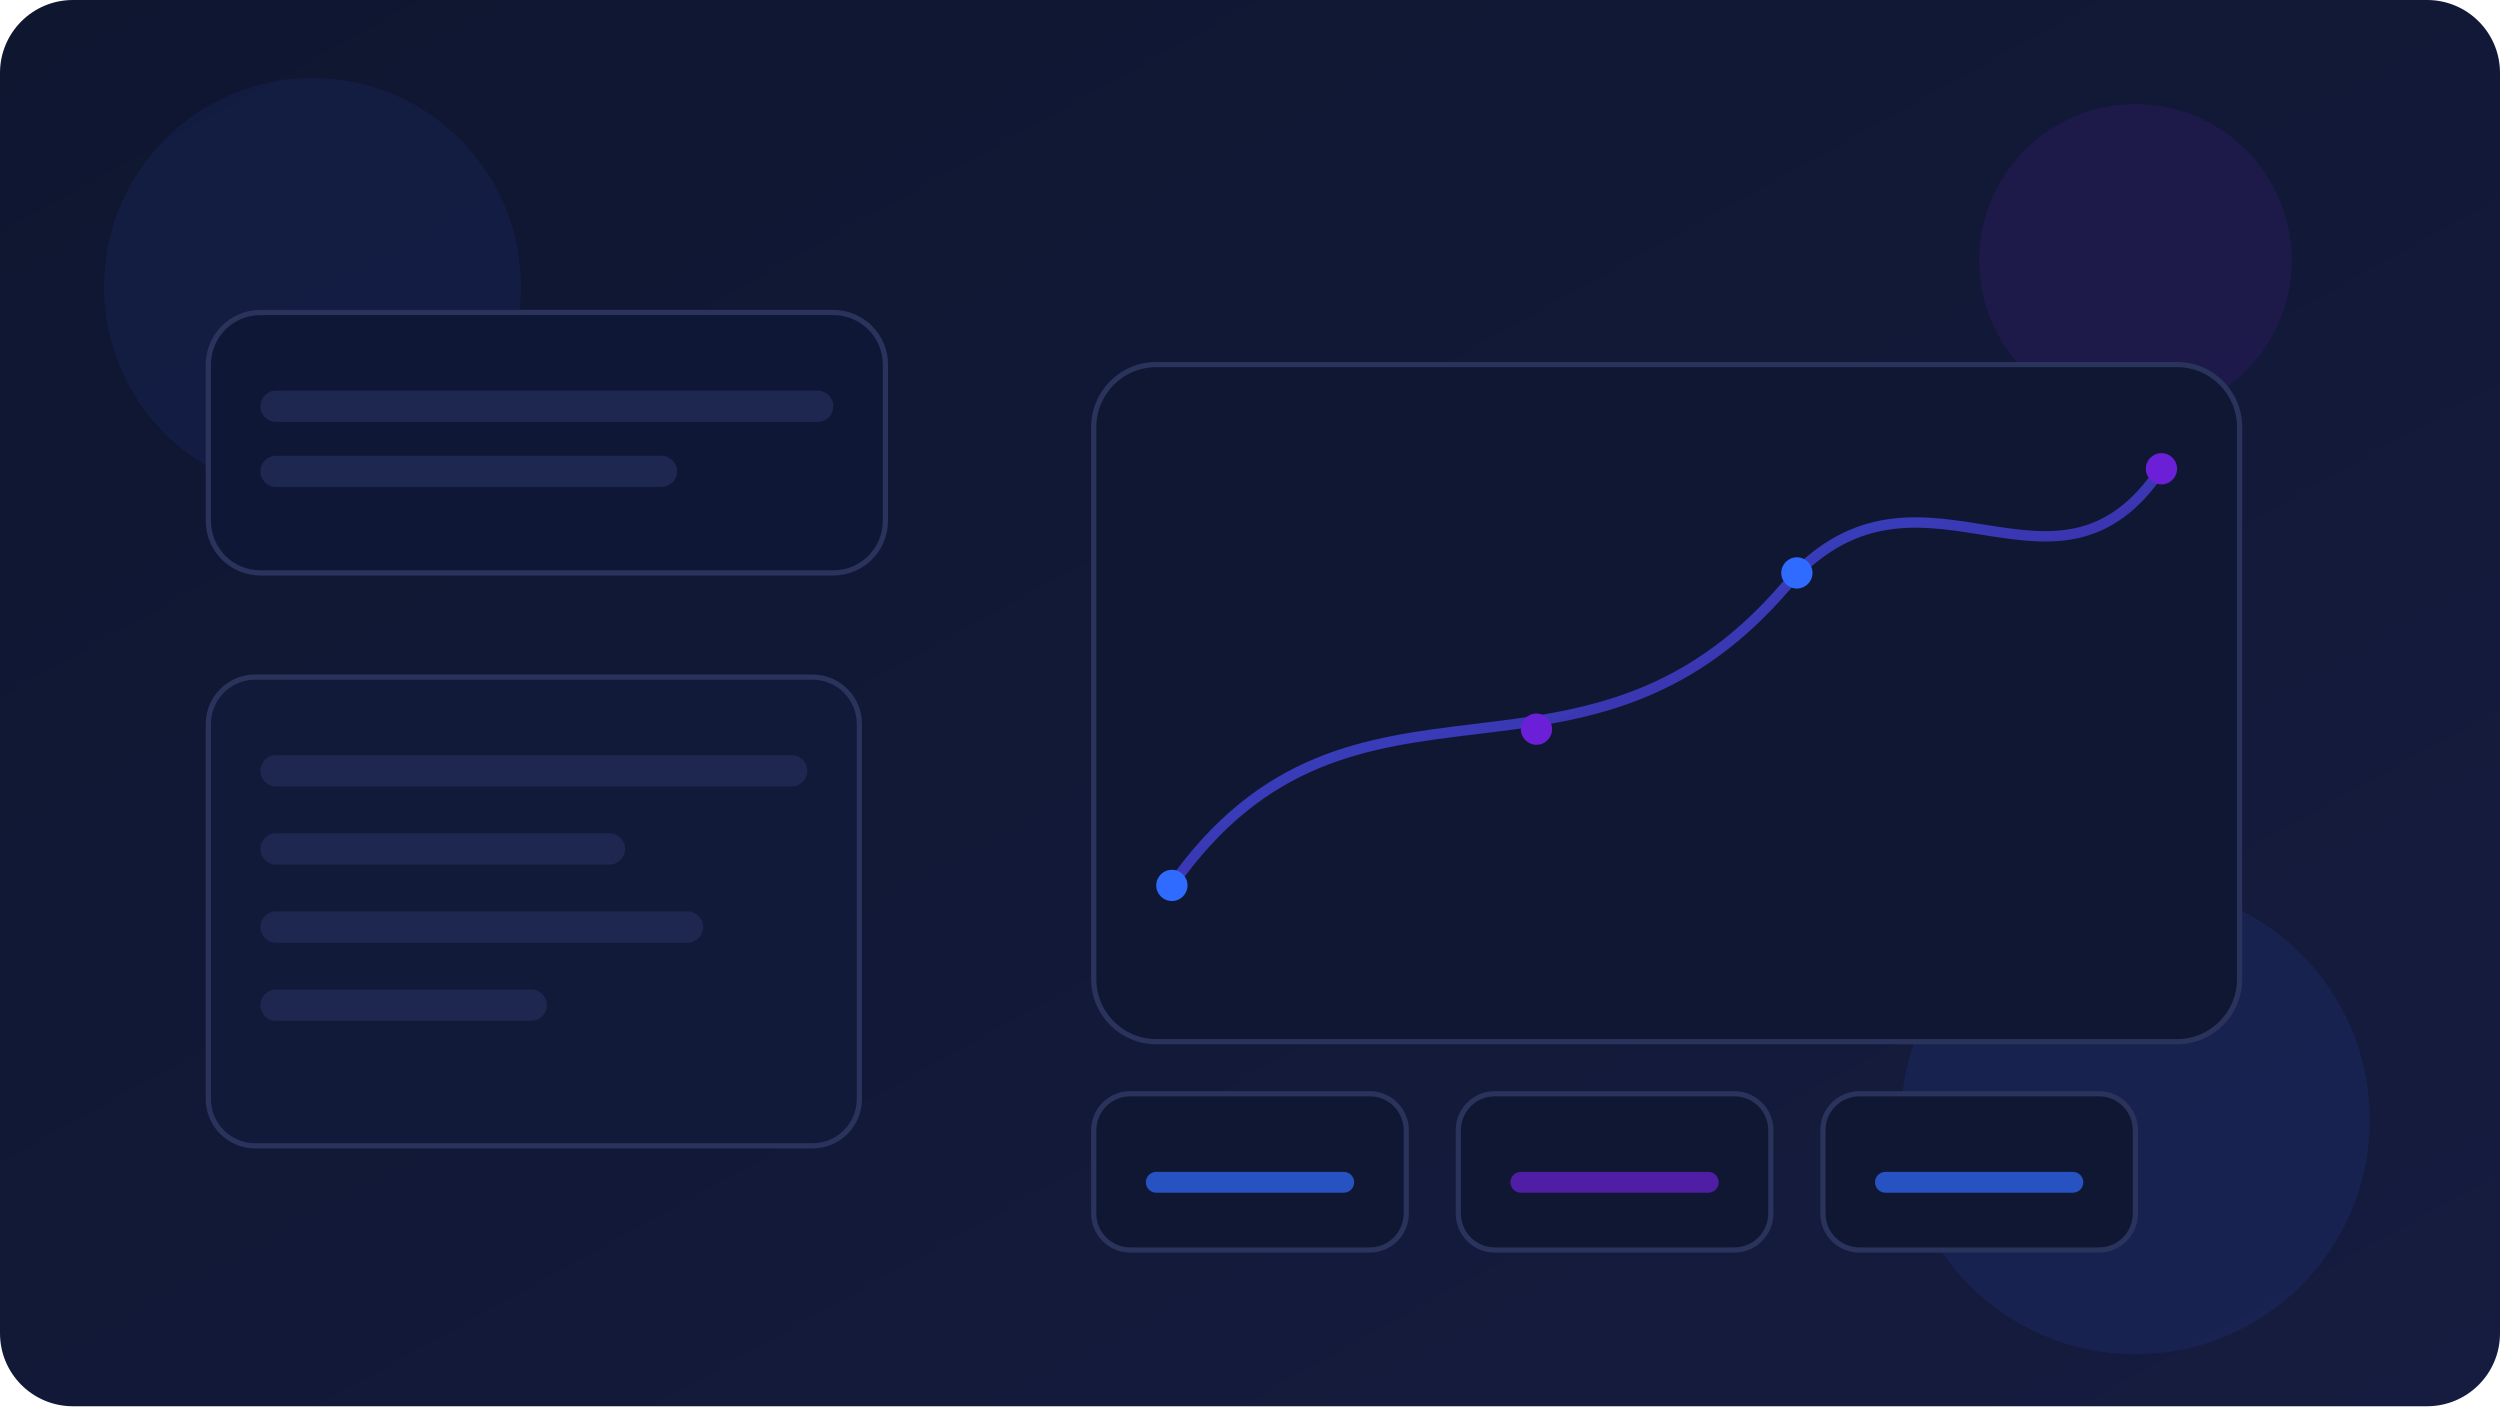
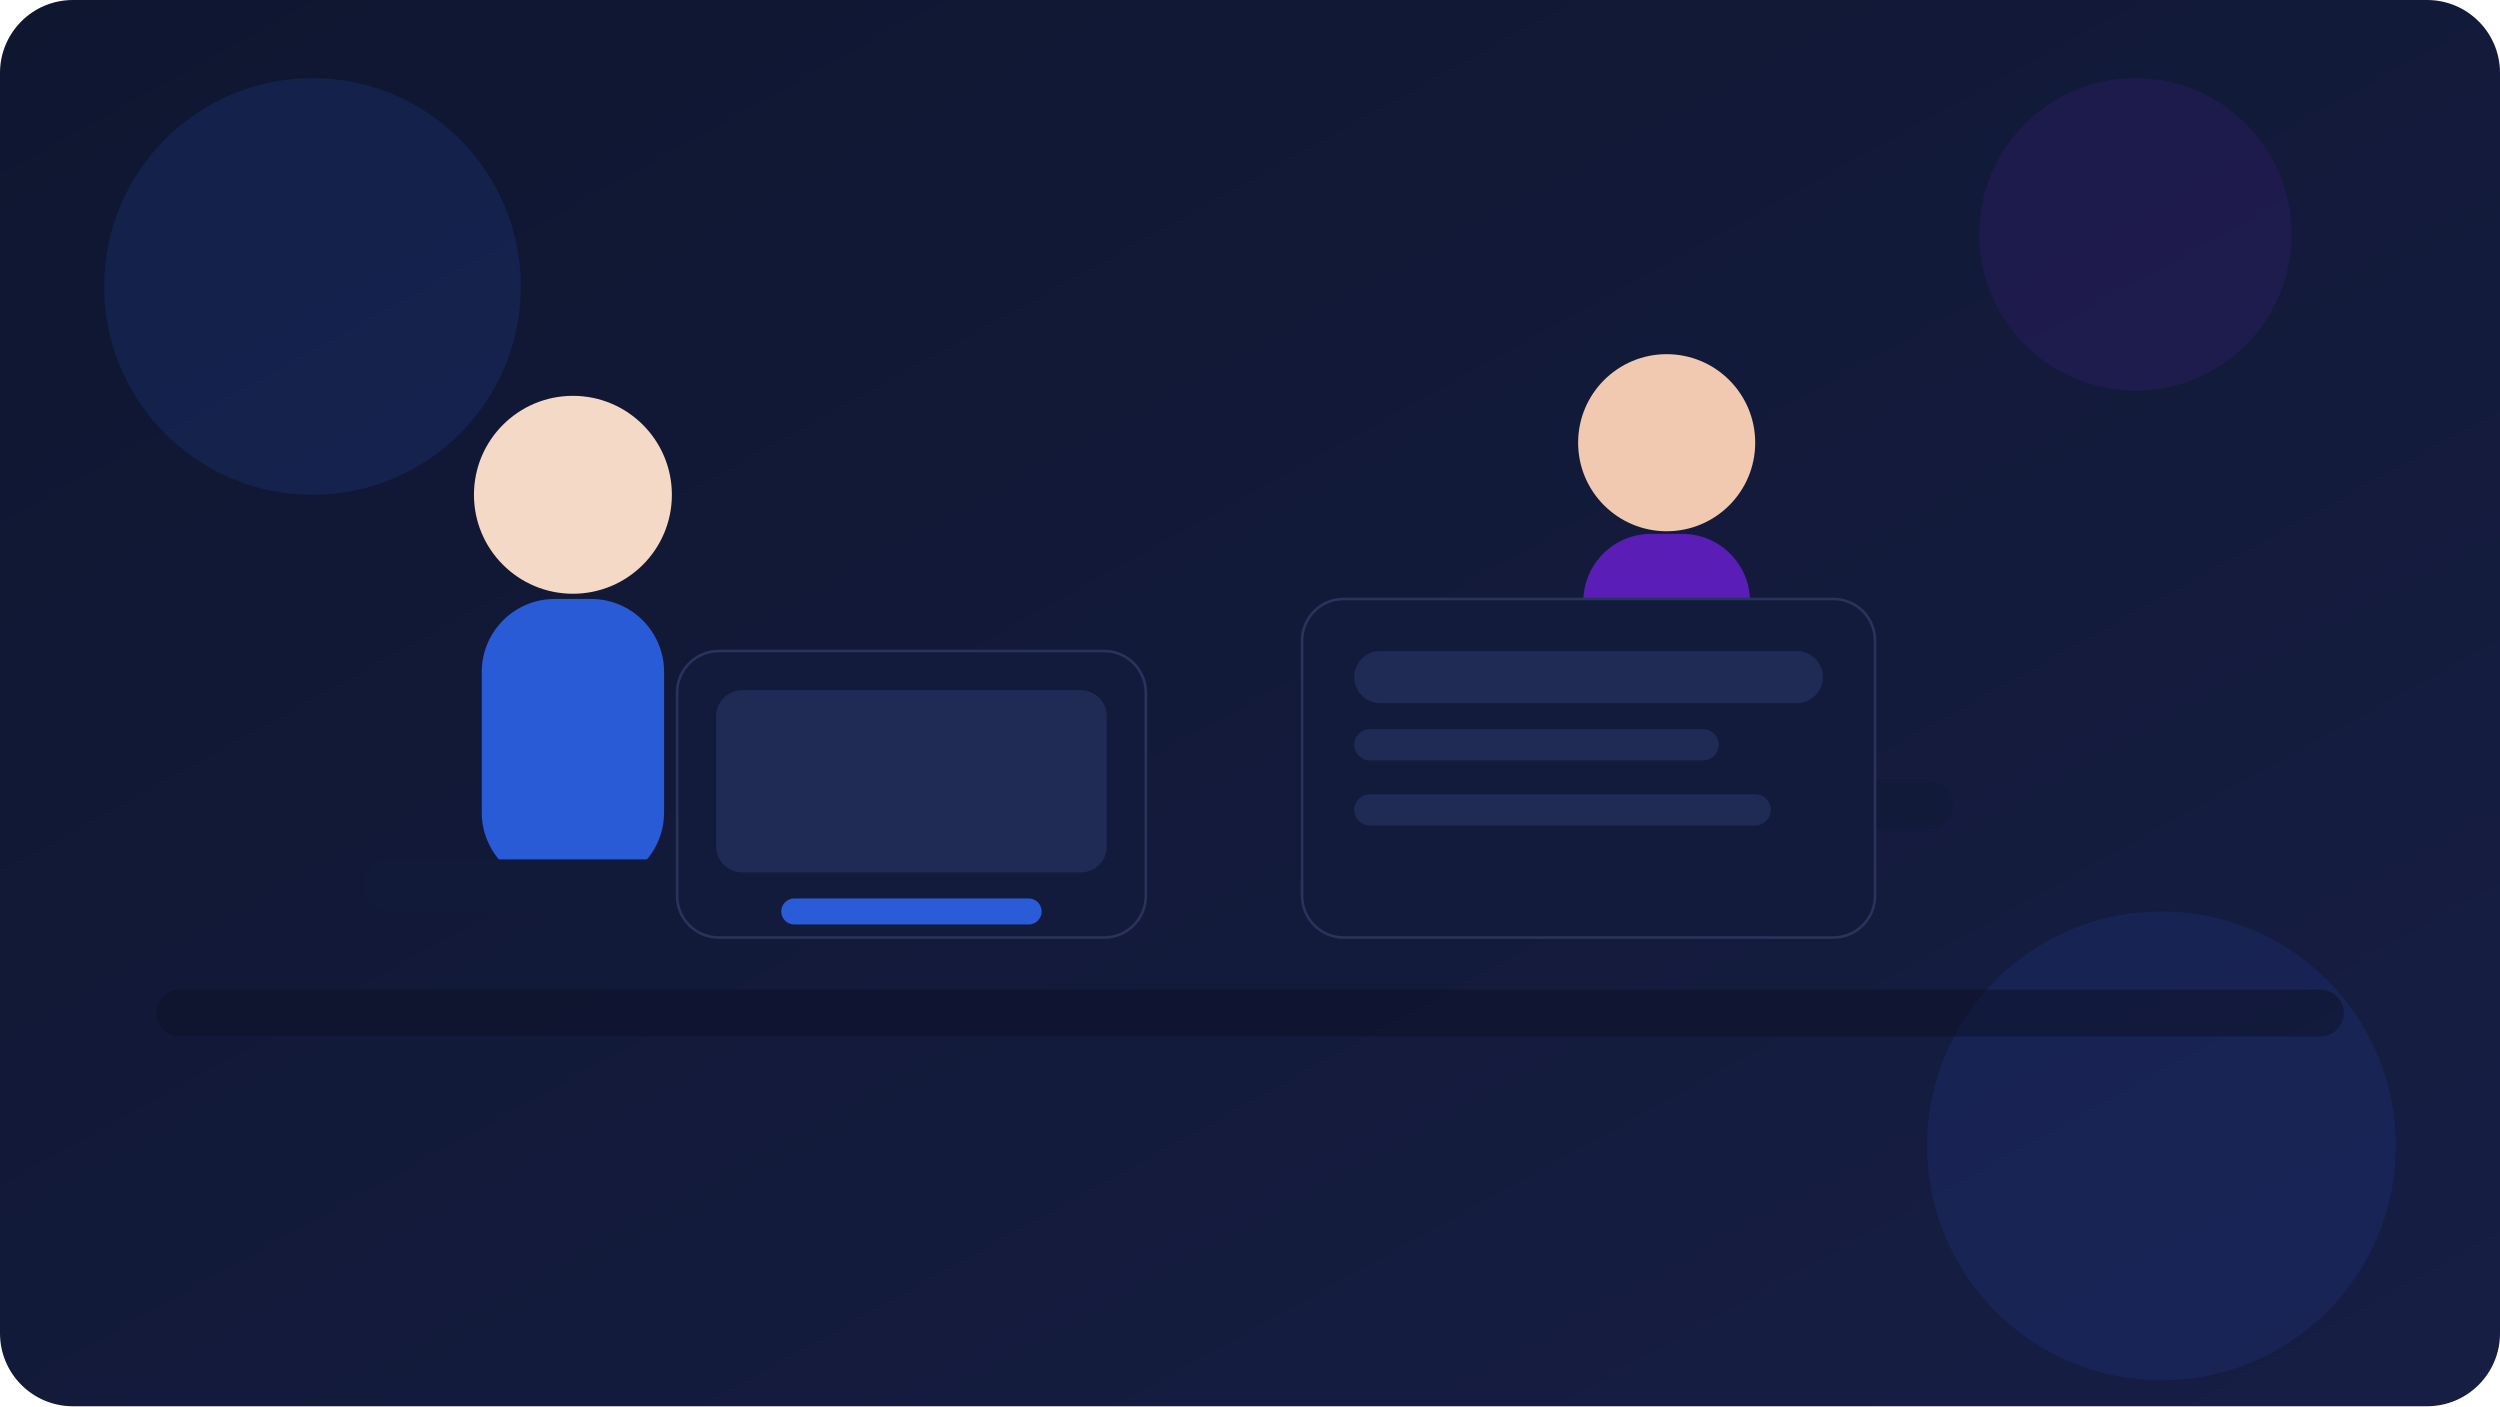
- <svg xmlns="http://www.w3.org/2000/svg" width="960" height="540" viewBox="0 0 960 540" role="img" aria-label="Microsoft program visual">
+ <svg xmlns="http://www.w3.org/2000/svg" width="960" height="540" viewBox="0 0 960 540" role="img" aria-label="Learning illustration">
  <defs>
-     <linearGradient id="bg" x1="0" x2="1" y1="0" y2="1">
+     <linearGradient id="bg" x1="0" y1="0" x2="1" y2="1">
      <stop offset="0%" stop-color="#0f1630" />
-       <stop offset="100%" stop-color="#151c3f" />
+       <stop offset="100%" stop-color="#161e44" />
    </linearGradient>
-     <linearGradient id="glow" x1="0" x2="1" y1="0" y2="1">
-       <stop offset="0%" stop-color="#2f6bff" stop-opacity="0.8" />
-       <stop offset="100%" stop-color="#6b1fd6" stop-opacity="0.6" />
+     <linearGradient id="glow" x1="0" y1="0" x2="1" y2="1">
+       <stop offset="0%" stop-color="#2f6bff" stop-opacity="0.9" />
+       <stop offset="100%" stop-color="#6b1fd6" stop-opacity="0.7" />
    </linearGradient>
  </defs>
  <rect width="960" height="540" rx="28" fill="url(#bg)" />
-   <circle cx="120" cy="110" r="80" fill="#2f6bff" opacity="0.08" />
-   <circle cx="820" cy="100" r="60" fill="#6b1fd6" opacity="0.12" />
-   <circle cx="820" cy="430" r="90" fill="#2f6bff" opacity="0.1" />
-   <rect x="80" y="260" width="250" height="180" rx="18" fill="#121a3a" stroke="#2a335b" stroke-width="2" />
-   <rect x="100" y="290" width="210" height="12" rx="6" fill="#1e2750" />
-   <rect x="100" y="320" width="140" height="12" rx="6" fill="#1e2750" />
-   <rect x="100" y="350" width="170" height="12" rx="6" fill="#1e2750" />
-   <rect x="100" y="380" width="110" height="12" rx="6" fill="#1e2750" />
-   <rect x="420" y="140" width="440" height="260" rx="24" fill="#101733" stroke="#2a335b" stroke-width="2" />
-   <path d="M450 340 C520 240, 610 320, 690 220 C740 170, 790 240, 830 180" stroke="url(#glow)" stroke-width="4" fill="none" />
-   <circle cx="450" cy="340" r="6" fill="#2f6bff" />
-   <circle cx="590" cy="280" r="6" fill="#6b1fd6" />
-   <circle cx="690" cy="220" r="6" fill="#2f6bff" />
-   <circle cx="830" cy="180" r="6" fill="#6b1fd6" />
-   <rect x="420" y="420" width="120" height="60" rx="14" fill="#101733" stroke="#2a335b" stroke-width="2" />
-   <rect x="560" y="420" width="120" height="60" rx="14" fill="#101733" stroke="#2a335b" stroke-width="2" />
-   <rect x="700" y="420" width="120" height="60" rx="14" fill="#101733" stroke="#2a335b" stroke-width="2" />
-   <rect x="440" y="450" width="80" height="8" rx="4" fill="#2f6bff" opacity="0.7" />
-   <rect x="580" y="450" width="80" height="8" rx="4" fill="#6b1fd6" opacity="0.7" />
-   <rect x="720" y="450" width="80" height="8" rx="4" fill="#2f6bff" opacity="0.7" />
-   <rect x="80" y="120" width="260" height="100" rx="20" fill="#0f1736" stroke="#2a335b" stroke-width="2" />
-   <rect x="100" y="150" width="220" height="12" rx="6" fill="#1e2750" />
-   <rect x="100" y="175" width="160" height="12" rx="6" fill="#1e2750" />
+   <circle cx="120" cy="110" r="80" fill="#2f6bff" opacity="0.12" />
+   <circle cx="820" cy="90" r="60" fill="#6b1fd6" opacity="0.12" />
+   <circle cx="830" cy="440" r="90" fill="#2f6bff" opacity="0.1" />
+   <rect x="60" y="380" width="840" height="18" rx="9" fill="#0b1026" opacity="0.5" />
+   <circle cx="220" cy="190" r="38" fill="#f3d9c6" />
+   <rect x="185" y="230" width="70" height="110" rx="28" fill="#2f6bff" opacity="0.8" />
+   <rect x="140" y="330" width="170" height="20" rx="10" fill="#111a38" />
+   <rect x="260" y="250" width="180" height="110" rx="16" fill="#121b3b" stroke="#2a335b" />
+   <rect x="275" y="265" width="150" height="70" rx="10" fill="#1f2a55" />
+   <rect x="300" y="345" width="100" height="10" rx="5" fill="#2f6bff" opacity="0.8" />
+   <circle cx="640" cy="170" r="34" fill="#f0c9b0" />
+   <rect x="608" y="205" width="64" height="100" rx="26" fill="#6b1fd6" opacity="0.8" />
+   <rect x="560" y="300" width="190" height="18" rx="9" fill="#111a38" />
+   <rect x="500" y="230" width="220" height="130" rx="16" fill="#121b3b" stroke="#2a335b" />
+   <rect x="520" y="250" width="180" height="20" rx="10" fill="#1f2a55" />
+   <rect x="520" y="280" width="140" height="12" rx="6" fill="#1f2a55" />
+   <rect x="520" y="305" width="160" height="12" rx="6" fill="#1f2a55" />
</svg>
